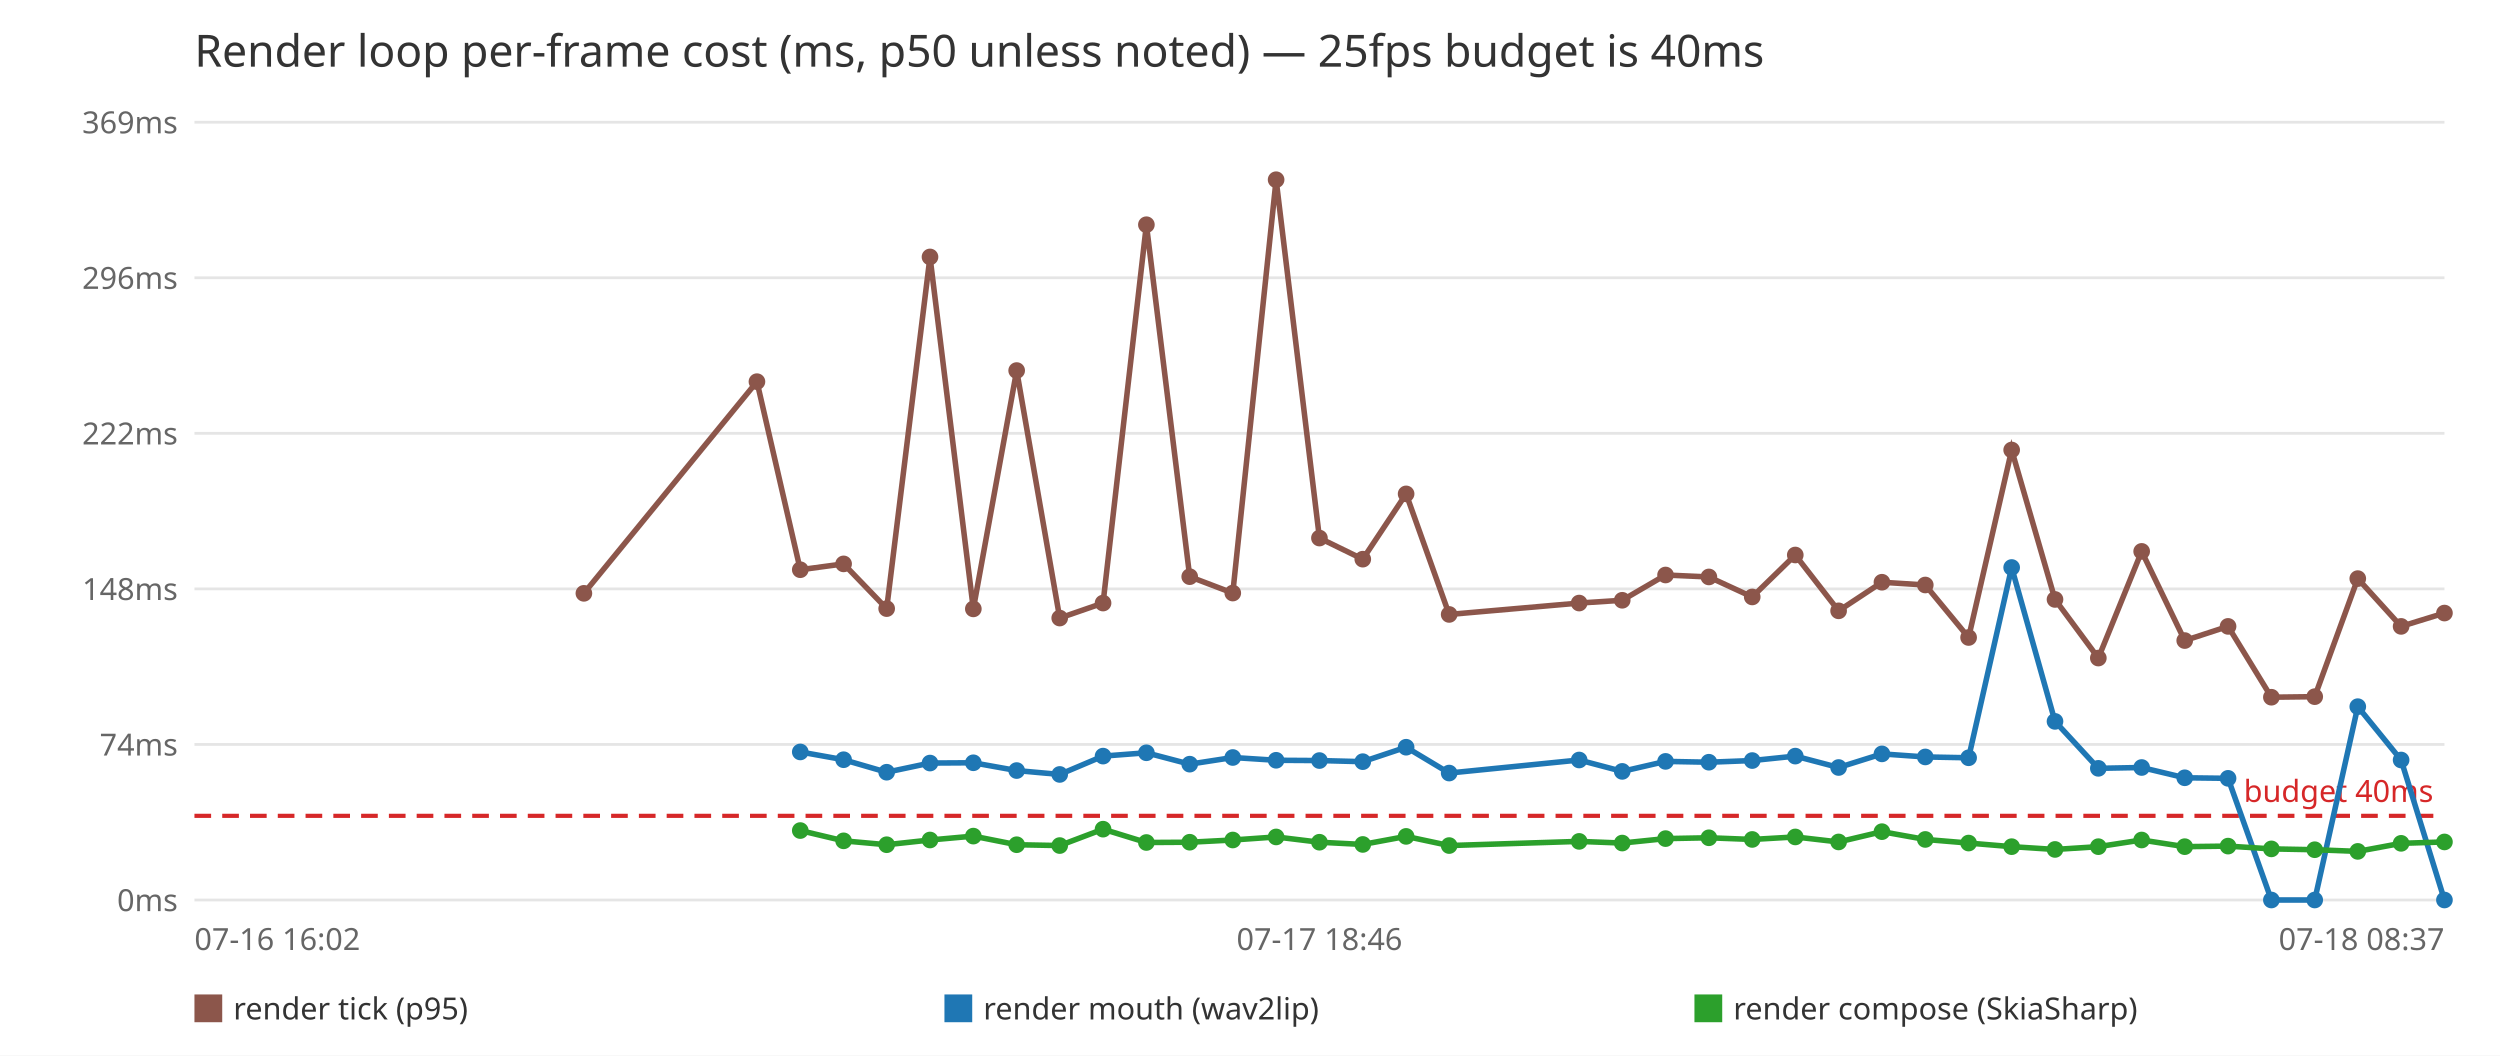
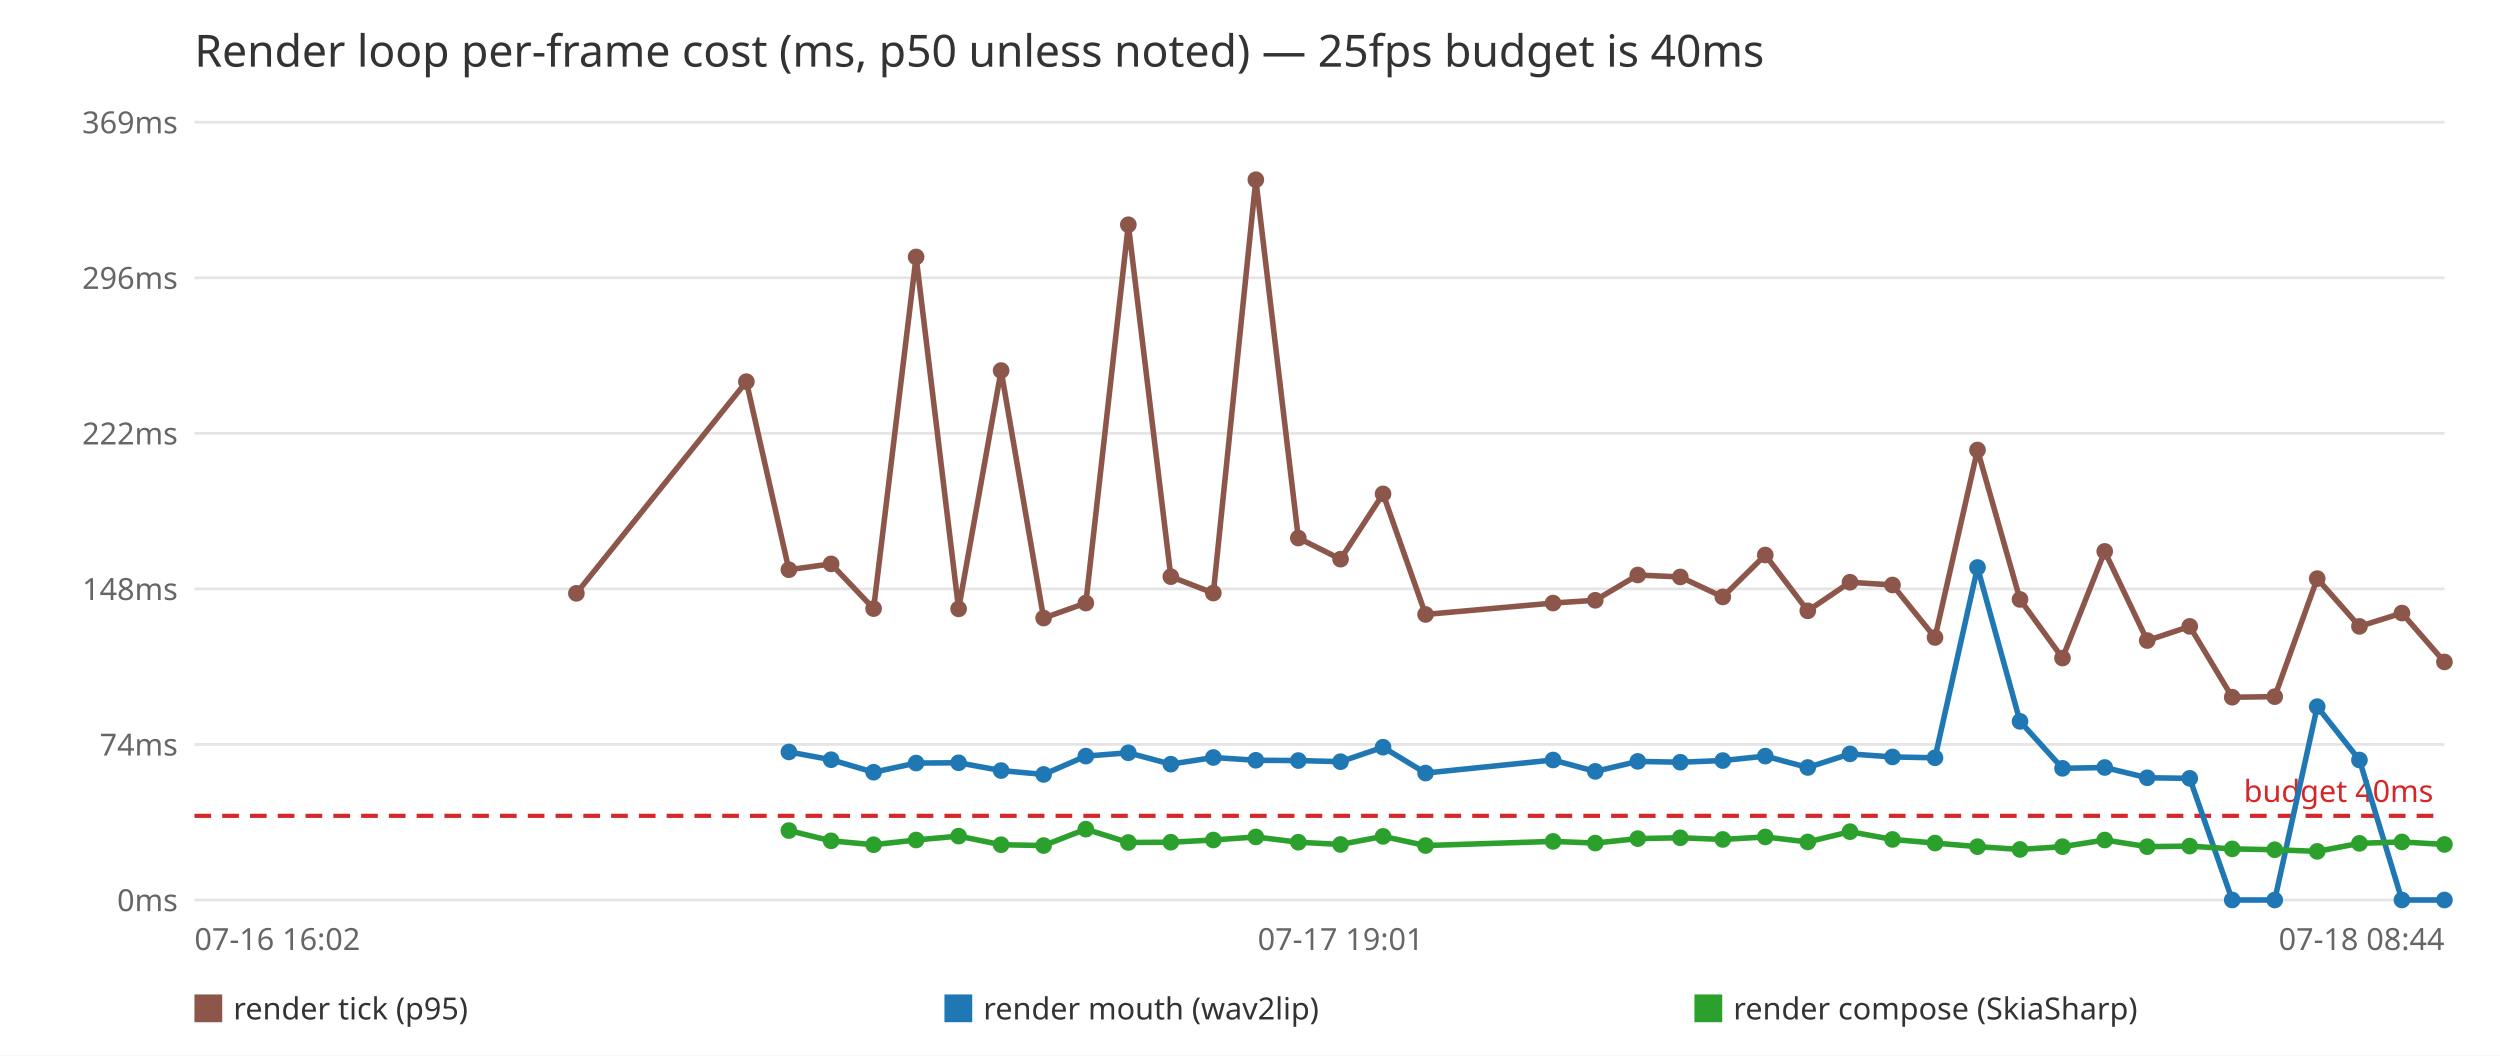
<svg xmlns="http://www.w3.org/2000/svg" width="900" height="380" viewBox="0 0 900 380" font-family="sans-serif">
  <rect width="900" height="380" fill="white" />
  <text x="70" y="24" font-size="16" fill="#333">Render loop per-frame cost (ms, p50 unless noted) — 25fps budget is 40ms</text>
  <line x1="70" y1="324.0" x2="880" y2="324.0" stroke="#e5e5e5" />
  <text x="64" y="328.0" font-size="11" fill="#666" text-anchor="end">0ms</text>
  <line x1="70" y1="268.0" x2="880" y2="268.0" stroke="#e5e5e5" />
  <text x="64" y="272.0" font-size="11" fill="#666" text-anchor="end">74ms</text>
  <line x1="70" y1="212.0" x2="880" y2="212.0" stroke="#e5e5e5" />
  <text x="64" y="216.0" font-size="11" fill="#666" text-anchor="end">148ms</text>
  <line x1="70" y1="156.0" x2="880" y2="156.0" stroke="#e5e5e5" />
  <text x="64" y="160.0" font-size="11" fill="#666" text-anchor="end">222ms</text>
  <line x1="70" y1="100.0" x2="880" y2="100.0" stroke="#e5e5e5" />
  <text x="64" y="104.0" font-size="11" fill="#666" text-anchor="end">296ms</text>
  <line x1="70" y1="44.0" x2="880" y2="44.0" stroke="#e5e5e5" />
  <text x="64" y="48.0" font-size="11" fill="#666" text-anchor="end">369ms</text>
  <line x1="70" y1="293.7" x2="880" y2="293.7" stroke="#d62728" stroke-width="1.5" stroke-dasharray="6,4" />
  <text x="876" y="288.7" font-size="11" fill="#d62728" text-anchor="end">budget 40ms</text>
  <text x="70.0" y="342" font-size="11" fill="#666" text-anchor="start">07-16 16:02</text>
-   <text x="475.0" y="342" font-size="11" fill="#666" text-anchor="middle">07-17 18:46</text>
-   <text x="880.0" y="342" font-size="11" fill="#666" text-anchor="end">07-18 08:37</text>
-   <polyline points="210.2,213.6 272.5,137.4 288.1,205.1 303.7,203.0 319.2,219.1 334.8,92.5 350.4,219.2 366.0,133.4 381.5,222.5 397.1,217.1 412.7,80.9 428.3,207.6 443.8,213.5 459.4,64.7 475.0,193.7 490.6,201.3 506.2,177.8 521.7,221.2 568.5,217.1 584.0,216.1 599.6,207.0 615.2,207.7 630.8,214.9 646.3,199.8 661.9,219.9 677.5,209.6 693.1,210.6 708.7,229.5 724.2,162.0 739.8,215.8 755.4,236.9 771.0,198.5 786.5,230.6 802.1,225.5 817.7,251.0 833.3,250.8 848.8,208.3 864.4,225.5 880.0,220.7" fill="none" stroke="#8c564b" stroke-width="2" />
-   <circle cx="210.2" cy="213.6" r="3" fill="#8c564b" />
-   <circle cx="272.5" cy="137.4" r="3" fill="#8c564b" />
-   <circle cx="288.1" cy="205.1" r="3" fill="#8c564b" />
-   <circle cx="303.7" cy="203.0" r="3" fill="#8c564b" />
-   <circle cx="319.2" cy="219.1" r="3" fill="#8c564b" />
-   <circle cx="334.8" cy="92.5" r="3" fill="#8c564b" />
-   <circle cx="350.4" cy="219.2" r="3" fill="#8c564b" />
-   <circle cx="366.0" cy="133.4" r="3" fill="#8c564b" />
-   <circle cx="381.5" cy="222.5" r="3" fill="#8c564b" />
-   <circle cx="397.1" cy="217.1" r="3" fill="#8c564b" />
-   <circle cx="412.7" cy="80.9" r="3" fill="#8c564b" />
-   <circle cx="428.3" cy="207.6" r="3" fill="#8c564b" />
-   <circle cx="443.8" cy="213.5" r="3" fill="#8c564b" />
-   <circle cx="459.4" cy="64.7" r="3" fill="#8c564b" />
-   <circle cx="475.0" cy="193.7" r="3" fill="#8c564b" />
-   <circle cx="490.6" cy="201.3" r="3" fill="#8c564b" />
-   <circle cx="506.2" cy="177.8" r="3" fill="#8c564b" />
-   <circle cx="521.7" cy="221.2" r="3" fill="#8c564b" />
-   <circle cx="568.5" cy="217.1" r="3" fill="#8c564b" />
-   <circle cx="584.0" cy="216.1" r="3" fill="#8c564b" />
-   <circle cx="599.6" cy="207.0" r="3" fill="#8c564b" />
-   <circle cx="615.2" cy="207.7" r="3" fill="#8c564b" />
-   <circle cx="630.8" cy="214.9" r="3" fill="#8c564b" />
-   <circle cx="646.3" cy="199.8" r="3" fill="#8c564b" />
-   <circle cx="661.9" cy="219.9" r="3" fill="#8c564b" />
-   <circle cx="677.5" cy="209.6" r="3" fill="#8c564b" />
-   <circle cx="693.1" cy="210.6" r="3" fill="#8c564b" />
-   <circle cx="708.7" cy="229.5" r="3" fill="#8c564b" />
-   <circle cx="724.2" cy="162.0" r="3" fill="#8c564b" />
-   <circle cx="739.8" cy="215.8" r="3" fill="#8c564b" />
-   <circle cx="755.4" cy="236.9" r="3" fill="#8c564b" />
-   <circle cx="771.0" cy="198.5" r="3" fill="#8c564b" />
-   <circle cx="786.5" cy="230.6" r="3" fill="#8c564b" />
-   <circle cx="802.1" cy="225.5" r="3" fill="#8c564b" />
-   <circle cx="817.7" cy="251.0" r="3" fill="#8c564b" />
-   <circle cx="833.3" cy="250.8" r="3" fill="#8c564b" />
-   <circle cx="848.8" cy="208.3" r="3" fill="#8c564b" />
-   <circle cx="864.4" cy="225.5" r="3" fill="#8c564b" />
-   <circle cx="880.0" cy="220.7" r="3" fill="#8c564b" />
+   <text x="482.6" y="342" font-size="11" fill="#666" text-anchor="middle">07-17 19:01</text>
+   <text x="880.0" y="342" font-size="11" fill="#666" text-anchor="end">07-18 08:44</text>
+   <polyline points="207.5,213.6 268.7,137.4 284.0,205.1 299.2,203.0 314.5,219.1 329.8,92.5 345.1,219.2 360.4,133.4 375.7,222.5 390.9,217.1 406.2,80.9 421.5,207.6 436.8,213.5 452.1,64.7 467.4,193.7 482.6,201.3 497.9,177.8 513.2,221.2 559.1,217.1 574.3,216.1 589.6,207.0 604.9,207.7 620.2,214.9 635.5,199.8 650.8,219.9 666.0,209.6 681.3,210.6 696.6,229.5 711.9,162.0 727.2,215.8 742.5,236.9 757.7,198.5 773.0,230.6 788.3,225.5 803.6,251.0 818.9,250.8 834.2,208.3 849.4,225.5 864.7,220.7 880.0,238.3" fill="none" stroke="#8c564b" stroke-width="2" />
+   <circle cx="207.5" cy="213.6" r="3" fill="#8c564b" />
+   <circle cx="268.7" cy="137.4" r="3" fill="#8c564b" />
+   <circle cx="284.0" cy="205.1" r="3" fill="#8c564b" />
+   <circle cx="299.2" cy="203.0" r="3" fill="#8c564b" />
+   <circle cx="314.5" cy="219.1" r="3" fill="#8c564b" />
+   <circle cx="329.8" cy="92.5" r="3" fill="#8c564b" />
+   <circle cx="345.1" cy="219.2" r="3" fill="#8c564b" />
+   <circle cx="360.4" cy="133.4" r="3" fill="#8c564b" />
+   <circle cx="375.7" cy="222.5" r="3" fill="#8c564b" />
+   <circle cx="390.9" cy="217.1" r="3" fill="#8c564b" />
+   <circle cx="406.2" cy="80.9" r="3" fill="#8c564b" />
+   <circle cx="421.5" cy="207.6" r="3" fill="#8c564b" />
+   <circle cx="436.8" cy="213.5" r="3" fill="#8c564b" />
+   <circle cx="452.1" cy="64.7" r="3" fill="#8c564b" />
+   <circle cx="467.4" cy="193.7" r="3" fill="#8c564b" />
+   <circle cx="482.6" cy="201.3" r="3" fill="#8c564b" />
+   <circle cx="497.9" cy="177.8" r="3" fill="#8c564b" />
+   <circle cx="513.2" cy="221.2" r="3" fill="#8c564b" />
+   <circle cx="559.1" cy="217.1" r="3" fill="#8c564b" />
+   <circle cx="574.3" cy="216.1" r="3" fill="#8c564b" />
+   <circle cx="589.6" cy="207.0" r="3" fill="#8c564b" />
+   <circle cx="604.9" cy="207.7" r="3" fill="#8c564b" />
+   <circle cx="620.2" cy="214.9" r="3" fill="#8c564b" />
+   <circle cx="635.5" cy="199.8" r="3" fill="#8c564b" />
+   <circle cx="650.8" cy="219.9" r="3" fill="#8c564b" />
+   <circle cx="666.0" cy="209.6" r="3" fill="#8c564b" />
+   <circle cx="681.3" cy="210.6" r="3" fill="#8c564b" />
+   <circle cx="696.6" cy="229.5" r="3" fill="#8c564b" />
+   <circle cx="711.9" cy="162.0" r="3" fill="#8c564b" />
+   <circle cx="727.2" cy="215.8" r="3" fill="#8c564b" />
+   <circle cx="742.5" cy="236.9" r="3" fill="#8c564b" />
+   <circle cx="757.7" cy="198.5" r="3" fill="#8c564b" />
+   <circle cx="773.0" cy="230.6" r="3" fill="#8c564b" />
+   <circle cx="788.3" cy="225.5" r="3" fill="#8c564b" />
+   <circle cx="803.6" cy="251.0" r="3" fill="#8c564b" />
+   <circle cx="818.9" cy="250.8" r="3" fill="#8c564b" />
+   <circle cx="834.2" cy="208.3" r="3" fill="#8c564b" />
+   <circle cx="849.4" cy="225.5" r="3" fill="#8c564b" />
+   <circle cx="864.7" cy="220.7" r="3" fill="#8c564b" />
+   <circle cx="880.0" cy="238.3" r="3" fill="#8c564b" />
  <rect x="70.0" y="358" width="10" height="10" fill="#8c564b" />
  <text x="84.0" y="367" font-size="11" fill="#333">render tick (p95)</text>
-   <polyline points="288.1,270.7 303.7,273.5 319.2,278.0 334.8,274.7 350.4,274.6 366.0,277.4 381.5,278.8 397.1,272.2 412.7,271.0 428.3,275.1 443.8,272.7 459.4,273.7 475.0,273.8 490.6,274.2 506.2,269.0 521.7,278.3 568.5,273.6 584.0,277.7 599.6,274.1 615.2,274.4 630.8,273.8 646.3,272.2 661.9,276.3 677.5,271.4 693.1,272.5 708.7,272.8 724.2,204.3 739.8,259.7 755.4,276.6 771.0,276.3 786.5,280.0 802.1,280.2 817.7,324.0 833.3,324.0 848.8,254.4 864.4,273.6 880.0,324.0" fill="none" stroke="#1f77b4" stroke-width="2" />
-   <circle cx="288.1" cy="270.7" r="3" fill="#1f77b4" />
-   <circle cx="303.7" cy="273.5" r="3" fill="#1f77b4" />
-   <circle cx="319.2" cy="278.0" r="3" fill="#1f77b4" />
-   <circle cx="334.8" cy="274.7" r="3" fill="#1f77b4" />
-   <circle cx="350.4" cy="274.6" r="3" fill="#1f77b4" />
-   <circle cx="366.0" cy="277.4" r="3" fill="#1f77b4" />
-   <circle cx="381.5" cy="278.8" r="3" fill="#1f77b4" />
-   <circle cx="397.1" cy="272.2" r="3" fill="#1f77b4" />
-   <circle cx="412.7" cy="271.0" r="3" fill="#1f77b4" />
-   <circle cx="428.3" cy="275.1" r="3" fill="#1f77b4" />
-   <circle cx="443.8" cy="272.7" r="3" fill="#1f77b4" />
-   <circle cx="459.4" cy="273.7" r="3" fill="#1f77b4" />
-   <circle cx="475.0" cy="273.8" r="3" fill="#1f77b4" />
-   <circle cx="490.6" cy="274.2" r="3" fill="#1f77b4" />
-   <circle cx="506.2" cy="269.0" r="3" fill="#1f77b4" />
-   <circle cx="521.7" cy="278.3" r="3" fill="#1f77b4" />
-   <circle cx="568.5" cy="273.6" r="3" fill="#1f77b4" />
-   <circle cx="584.0" cy="277.7" r="3" fill="#1f77b4" />
-   <circle cx="599.6" cy="274.1" r="3" fill="#1f77b4" />
-   <circle cx="615.2" cy="274.4" r="3" fill="#1f77b4" />
-   <circle cx="630.8" cy="273.8" r="3" fill="#1f77b4" />
-   <circle cx="646.3" cy="272.2" r="3" fill="#1f77b4" />
-   <circle cx="661.9" cy="276.3" r="3" fill="#1f77b4" />
-   <circle cx="677.5" cy="271.4" r="3" fill="#1f77b4" />
-   <circle cx="693.1" cy="272.5" r="3" fill="#1f77b4" />
-   <circle cx="708.7" cy="272.8" r="3" fill="#1f77b4" />
-   <circle cx="724.2" cy="204.3" r="3" fill="#1f77b4" />
-   <circle cx="739.8" cy="259.7" r="3" fill="#1f77b4" />
-   <circle cx="755.4" cy="276.6" r="3" fill="#1f77b4" />
-   <circle cx="771.0" cy="276.3" r="3" fill="#1f77b4" />
-   <circle cx="786.5" cy="280.0" r="3" fill="#1f77b4" />
-   <circle cx="802.1" cy="280.2" r="3" fill="#1f77b4" />
-   <circle cx="817.7" cy="324.0" r="3" fill="#1f77b4" />
-   <circle cx="833.3" cy="324.0" r="3" fill="#1f77b4" />
-   <circle cx="848.8" cy="254.4" r="3" fill="#1f77b4" />
-   <circle cx="864.4" cy="273.6" r="3" fill="#1f77b4" />
+   <polyline points="284.0,270.7 299.2,273.5 314.5,278.0 329.8,274.7 345.1,274.6 360.4,277.4 375.7,278.8 390.9,272.2 406.2,271.0 421.5,275.1 436.8,272.7 452.1,273.7 467.4,273.8 482.6,274.2 497.9,269.0 513.2,278.3 559.1,273.6 574.3,277.7 589.6,274.1 604.9,274.4 620.2,273.8 635.5,272.2 650.8,276.3 666.0,271.4 681.3,272.5 696.6,272.8 711.9,204.3 727.2,259.7 742.5,276.6 757.7,276.3 773.0,280.0 788.3,280.2 803.6,324.0 818.9,324.0 834.2,254.4 849.4,273.6 864.7,324.0 880.0,324.0" fill="none" stroke="#1f77b4" stroke-width="2" />
+   <circle cx="284.0" cy="270.7" r="3" fill="#1f77b4" />
+   <circle cx="299.2" cy="273.5" r="3" fill="#1f77b4" />
+   <circle cx="314.5" cy="278.0" r="3" fill="#1f77b4" />
+   <circle cx="329.8" cy="274.7" r="3" fill="#1f77b4" />
+   <circle cx="345.1" cy="274.6" r="3" fill="#1f77b4" />
+   <circle cx="360.4" cy="277.4" r="3" fill="#1f77b4" />
+   <circle cx="375.7" cy="278.8" r="3" fill="#1f77b4" />
+   <circle cx="390.9" cy="272.2" r="3" fill="#1f77b4" />
+   <circle cx="406.2" cy="271.0" r="3" fill="#1f77b4" />
+   <circle cx="421.5" cy="275.1" r="3" fill="#1f77b4" />
+   <circle cx="436.8" cy="272.7" r="3" fill="#1f77b4" />
+   <circle cx="452.1" cy="273.7" r="3" fill="#1f77b4" />
+   <circle cx="467.4" cy="273.8" r="3" fill="#1f77b4" />
+   <circle cx="482.6" cy="274.2" r="3" fill="#1f77b4" />
+   <circle cx="497.9" cy="269.0" r="3" fill="#1f77b4" />
+   <circle cx="513.2" cy="278.3" r="3" fill="#1f77b4" />
+   <circle cx="559.1" cy="273.6" r="3" fill="#1f77b4" />
+   <circle cx="574.3" cy="277.7" r="3" fill="#1f77b4" />
+   <circle cx="589.6" cy="274.1" r="3" fill="#1f77b4" />
+   <circle cx="604.9" cy="274.4" r="3" fill="#1f77b4" />
+   <circle cx="620.2" cy="273.8" r="3" fill="#1f77b4" />
+   <circle cx="635.5" cy="272.2" r="3" fill="#1f77b4" />
+   <circle cx="650.8" cy="276.3" r="3" fill="#1f77b4" />
+   <circle cx="666.0" cy="271.4" r="3" fill="#1f77b4" />
+   <circle cx="681.3" cy="272.5" r="3" fill="#1f77b4" />
+   <circle cx="696.6" cy="272.8" r="3" fill="#1f77b4" />
+   <circle cx="711.9" cy="204.3" r="3" fill="#1f77b4" />
+   <circle cx="727.2" cy="259.7" r="3" fill="#1f77b4" />
+   <circle cx="742.5" cy="276.6" r="3" fill="#1f77b4" />
+   <circle cx="757.7" cy="276.3" r="3" fill="#1f77b4" />
+   <circle cx="773.0" cy="280.0" r="3" fill="#1f77b4" />
+   <circle cx="788.3" cy="280.2" r="3" fill="#1f77b4" />
+   <circle cx="803.6" cy="324.0" r="3" fill="#1f77b4" />
+   <circle cx="818.9" cy="324.0" r="3" fill="#1f77b4" />
+   <circle cx="834.2" cy="254.4" r="3" fill="#1f77b4" />
+   <circle cx="849.4" cy="273.6" r="3" fill="#1f77b4" />
+   <circle cx="864.7" cy="324.0" r="3" fill="#1f77b4" />
  <circle cx="880.0" cy="324.0" r="3" fill="#1f77b4" />
  <rect x="340.0" y="358" width="10" height="10" fill="#1f77b4" />
  <text x="354.0" y="367" font-size="11" fill="#333">render mouth (wav2lip)</text>
-   <polyline points="288.1,299.0 303.7,302.7 319.2,304.1 334.8,302.4 350.4,301.0 366.0,304.1 381.5,304.4 397.1,298.5 412.7,303.3 428.3,303.2 443.8,302.4 459.4,301.3 475.0,303.2 490.6,304.0 506.2,301.1 521.7,304.4 568.5,302.9 584.0,303.5 599.6,301.9 615.2,301.6 630.8,302.2 646.3,301.3 661.9,303.1 677.5,299.4 693.1,302.2 708.7,303.5 724.2,304.8 739.8,305.8 755.4,304.8 771.0,302.4 786.5,304.8 802.1,304.6 817.7,305.6 833.3,305.9 848.8,306.5 864.4,303.6 880.0,303.1" fill="none" stroke="#2ca02c" stroke-width="2" />
-   <circle cx="288.1" cy="299.0" r="3" fill="#2ca02c" />
-   <circle cx="303.7" cy="302.7" r="3" fill="#2ca02c" />
-   <circle cx="319.2" cy="304.1" r="3" fill="#2ca02c" />
-   <circle cx="334.8" cy="302.4" r="3" fill="#2ca02c" />
-   <circle cx="350.4" cy="301.0" r="3" fill="#2ca02c" />
-   <circle cx="366.0" cy="304.1" r="3" fill="#2ca02c" />
-   <circle cx="381.5" cy="304.4" r="3" fill="#2ca02c" />
-   <circle cx="397.1" cy="298.5" r="3" fill="#2ca02c" />
-   <circle cx="412.7" cy="303.3" r="3" fill="#2ca02c" />
-   <circle cx="428.3" cy="303.2" r="3" fill="#2ca02c" />
-   <circle cx="443.8" cy="302.4" r="3" fill="#2ca02c" />
-   <circle cx="459.4" cy="301.3" r="3" fill="#2ca02c" />
-   <circle cx="475.0" cy="303.2" r="3" fill="#2ca02c" />
-   <circle cx="490.6" cy="304.0" r="3" fill="#2ca02c" />
-   <circle cx="506.2" cy="301.1" r="3" fill="#2ca02c" />
-   <circle cx="521.7" cy="304.4" r="3" fill="#2ca02c" />
-   <circle cx="568.5" cy="302.9" r="3" fill="#2ca02c" />
-   <circle cx="584.0" cy="303.5" r="3" fill="#2ca02c" />
-   <circle cx="599.6" cy="301.9" r="3" fill="#2ca02c" />
-   <circle cx="615.2" cy="301.6" r="3" fill="#2ca02c" />
-   <circle cx="630.8" cy="302.2" r="3" fill="#2ca02c" />
-   <circle cx="646.3" cy="301.3" r="3" fill="#2ca02c" />
-   <circle cx="661.9" cy="303.1" r="3" fill="#2ca02c" />
-   <circle cx="677.5" cy="299.4" r="3" fill="#2ca02c" />
-   <circle cx="693.1" cy="302.2" r="3" fill="#2ca02c" />
-   <circle cx="708.7" cy="303.5" r="3" fill="#2ca02c" />
-   <circle cx="724.2" cy="304.8" r="3" fill="#2ca02c" />
-   <circle cx="739.8" cy="305.8" r="3" fill="#2ca02c" />
-   <circle cx="755.4" cy="304.8" r="3" fill="#2ca02c" />
-   <circle cx="771.0" cy="302.4" r="3" fill="#2ca02c" />
-   <circle cx="786.5" cy="304.8" r="3" fill="#2ca02c" />
-   <circle cx="802.1" cy="304.6" r="3" fill="#2ca02c" />
-   <circle cx="817.7" cy="305.6" r="3" fill="#2ca02c" />
-   <circle cx="833.3" cy="305.9" r="3" fill="#2ca02c" />
-   <circle cx="848.8" cy="306.5" r="3" fill="#2ca02c" />
-   <circle cx="864.4" cy="303.6" r="3" fill="#2ca02c" />
-   <circle cx="880.0" cy="303.1" r="3" fill="#2ca02c" />
+   <polyline points="284.0,299.0 299.2,302.7 314.5,304.1 329.8,302.4 345.1,301.0 360.4,304.1 375.7,304.4 390.9,298.5 406.2,303.3 421.5,303.2 436.8,302.4 452.1,301.3 467.4,303.2 482.6,304.0 497.9,301.1 513.2,304.4 559.1,302.9 574.3,303.5 589.6,301.9 604.9,301.6 620.2,302.2 635.5,301.3 650.8,303.1 666.0,299.4 681.3,302.2 696.6,303.5 711.9,304.8 727.2,305.8 742.5,304.8 757.7,302.4 773.0,304.8 788.3,304.6 803.6,305.6 818.9,305.9 834.2,306.5 849.4,303.6 864.7,303.1 880.0,304.0" fill="none" stroke="#2ca02c" stroke-width="2" />
+   <circle cx="284.0" cy="299.0" r="3" fill="#2ca02c" />
+   <circle cx="299.2" cy="302.7" r="3" fill="#2ca02c" />
+   <circle cx="314.5" cy="304.1" r="3" fill="#2ca02c" />
+   <circle cx="329.8" cy="302.4" r="3" fill="#2ca02c" />
+   <circle cx="345.1" cy="301.0" r="3" fill="#2ca02c" />
+   <circle cx="360.4" cy="304.1" r="3" fill="#2ca02c" />
+   <circle cx="375.7" cy="304.4" r="3" fill="#2ca02c" />
+   <circle cx="390.9" cy="298.5" r="3" fill="#2ca02c" />
+   <circle cx="406.2" cy="303.3" r="3" fill="#2ca02c" />
+   <circle cx="421.5" cy="303.2" r="3" fill="#2ca02c" />
+   <circle cx="436.8" cy="302.4" r="3" fill="#2ca02c" />
+   <circle cx="452.1" cy="301.3" r="3" fill="#2ca02c" />
+   <circle cx="467.4" cy="303.2" r="3" fill="#2ca02c" />
+   <circle cx="482.6" cy="304.0" r="3" fill="#2ca02c" />
+   <circle cx="497.9" cy="301.1" r="3" fill="#2ca02c" />
+   <circle cx="513.2" cy="304.4" r="3" fill="#2ca02c" />
+   <circle cx="559.1" cy="302.9" r="3" fill="#2ca02c" />
+   <circle cx="574.3" cy="303.5" r="3" fill="#2ca02c" />
+   <circle cx="589.6" cy="301.9" r="3" fill="#2ca02c" />
+   <circle cx="604.9" cy="301.6" r="3" fill="#2ca02c" />
+   <circle cx="620.2" cy="302.2" r="3" fill="#2ca02c" />
+   <circle cx="635.5" cy="301.3" r="3" fill="#2ca02c" />
+   <circle cx="650.8" cy="303.1" r="3" fill="#2ca02c" />
+   <circle cx="666.0" cy="299.4" r="3" fill="#2ca02c" />
+   <circle cx="681.3" cy="302.2" r="3" fill="#2ca02c" />
+   <circle cx="696.6" cy="303.5" r="3" fill="#2ca02c" />
+   <circle cx="711.9" cy="304.8" r="3" fill="#2ca02c" />
+   <circle cx="727.2" cy="305.8" r="3" fill="#2ca02c" />
+   <circle cx="742.5" cy="304.8" r="3" fill="#2ca02c" />
+   <circle cx="757.7" cy="302.4" r="3" fill="#2ca02c" />
+   <circle cx="773.0" cy="304.8" r="3" fill="#2ca02c" />
+   <circle cx="788.3" cy="304.6" r="3" fill="#2ca02c" />
+   <circle cx="803.6" cy="305.6" r="3" fill="#2ca02c" />
+   <circle cx="818.9" cy="305.9" r="3" fill="#2ca02c" />
+   <circle cx="834.2" cy="306.5" r="3" fill="#2ca02c" />
+   <circle cx="849.4" cy="303.6" r="3" fill="#2ca02c" />
+   <circle cx="864.7" cy="303.1" r="3" fill="#2ca02c" />
+   <circle cx="880.0" cy="304.0" r="3" fill="#2ca02c" />
  <rect x="610.0" y="358" width="10" height="10" fill="#2ca02c" />
  <text x="624.0" y="367" font-size="11" fill="#333">render compose (SkiaSharp)</text>
</svg>
